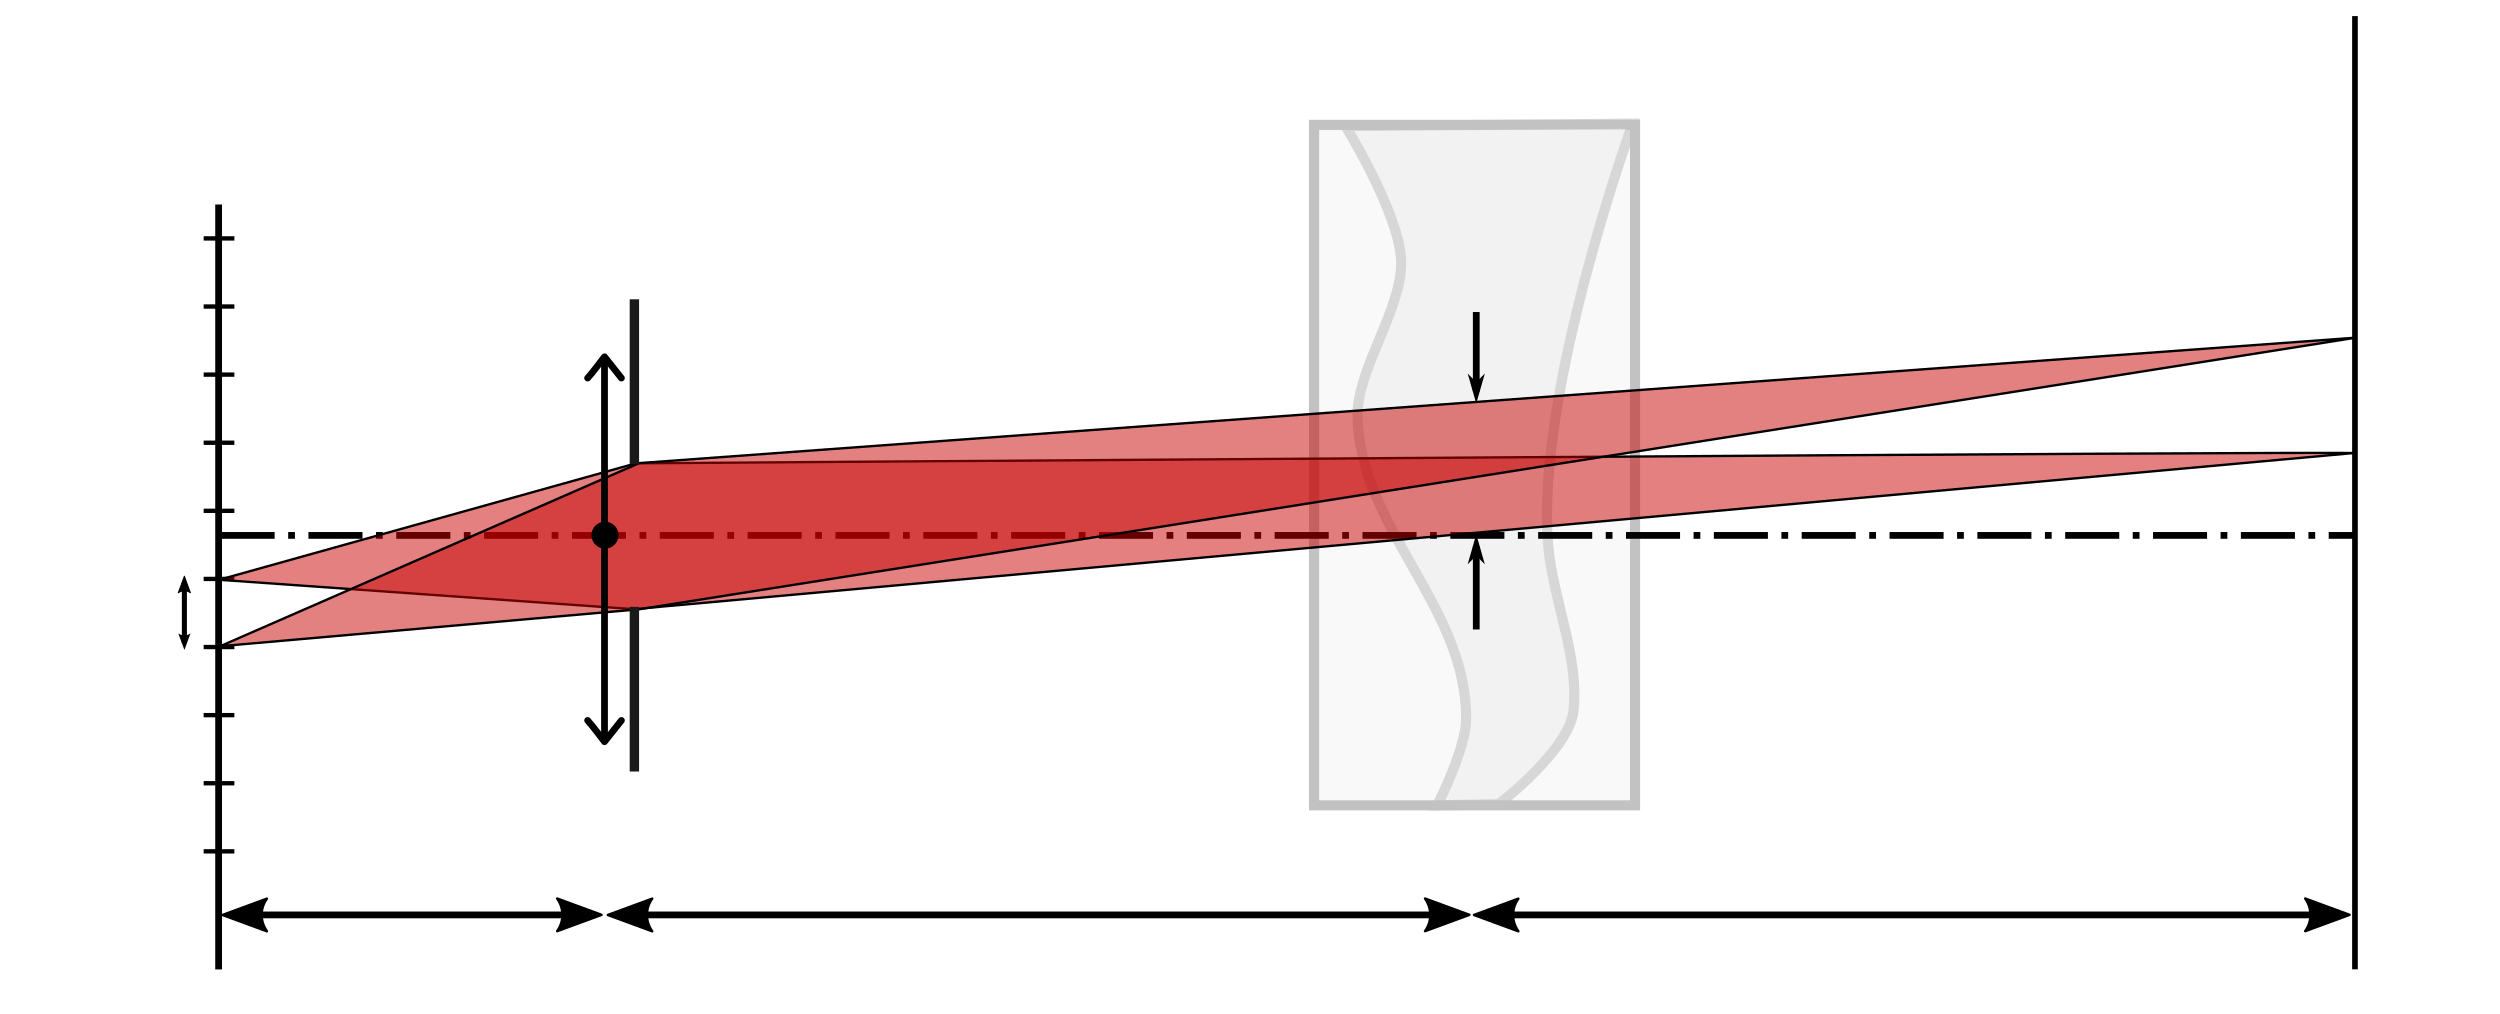
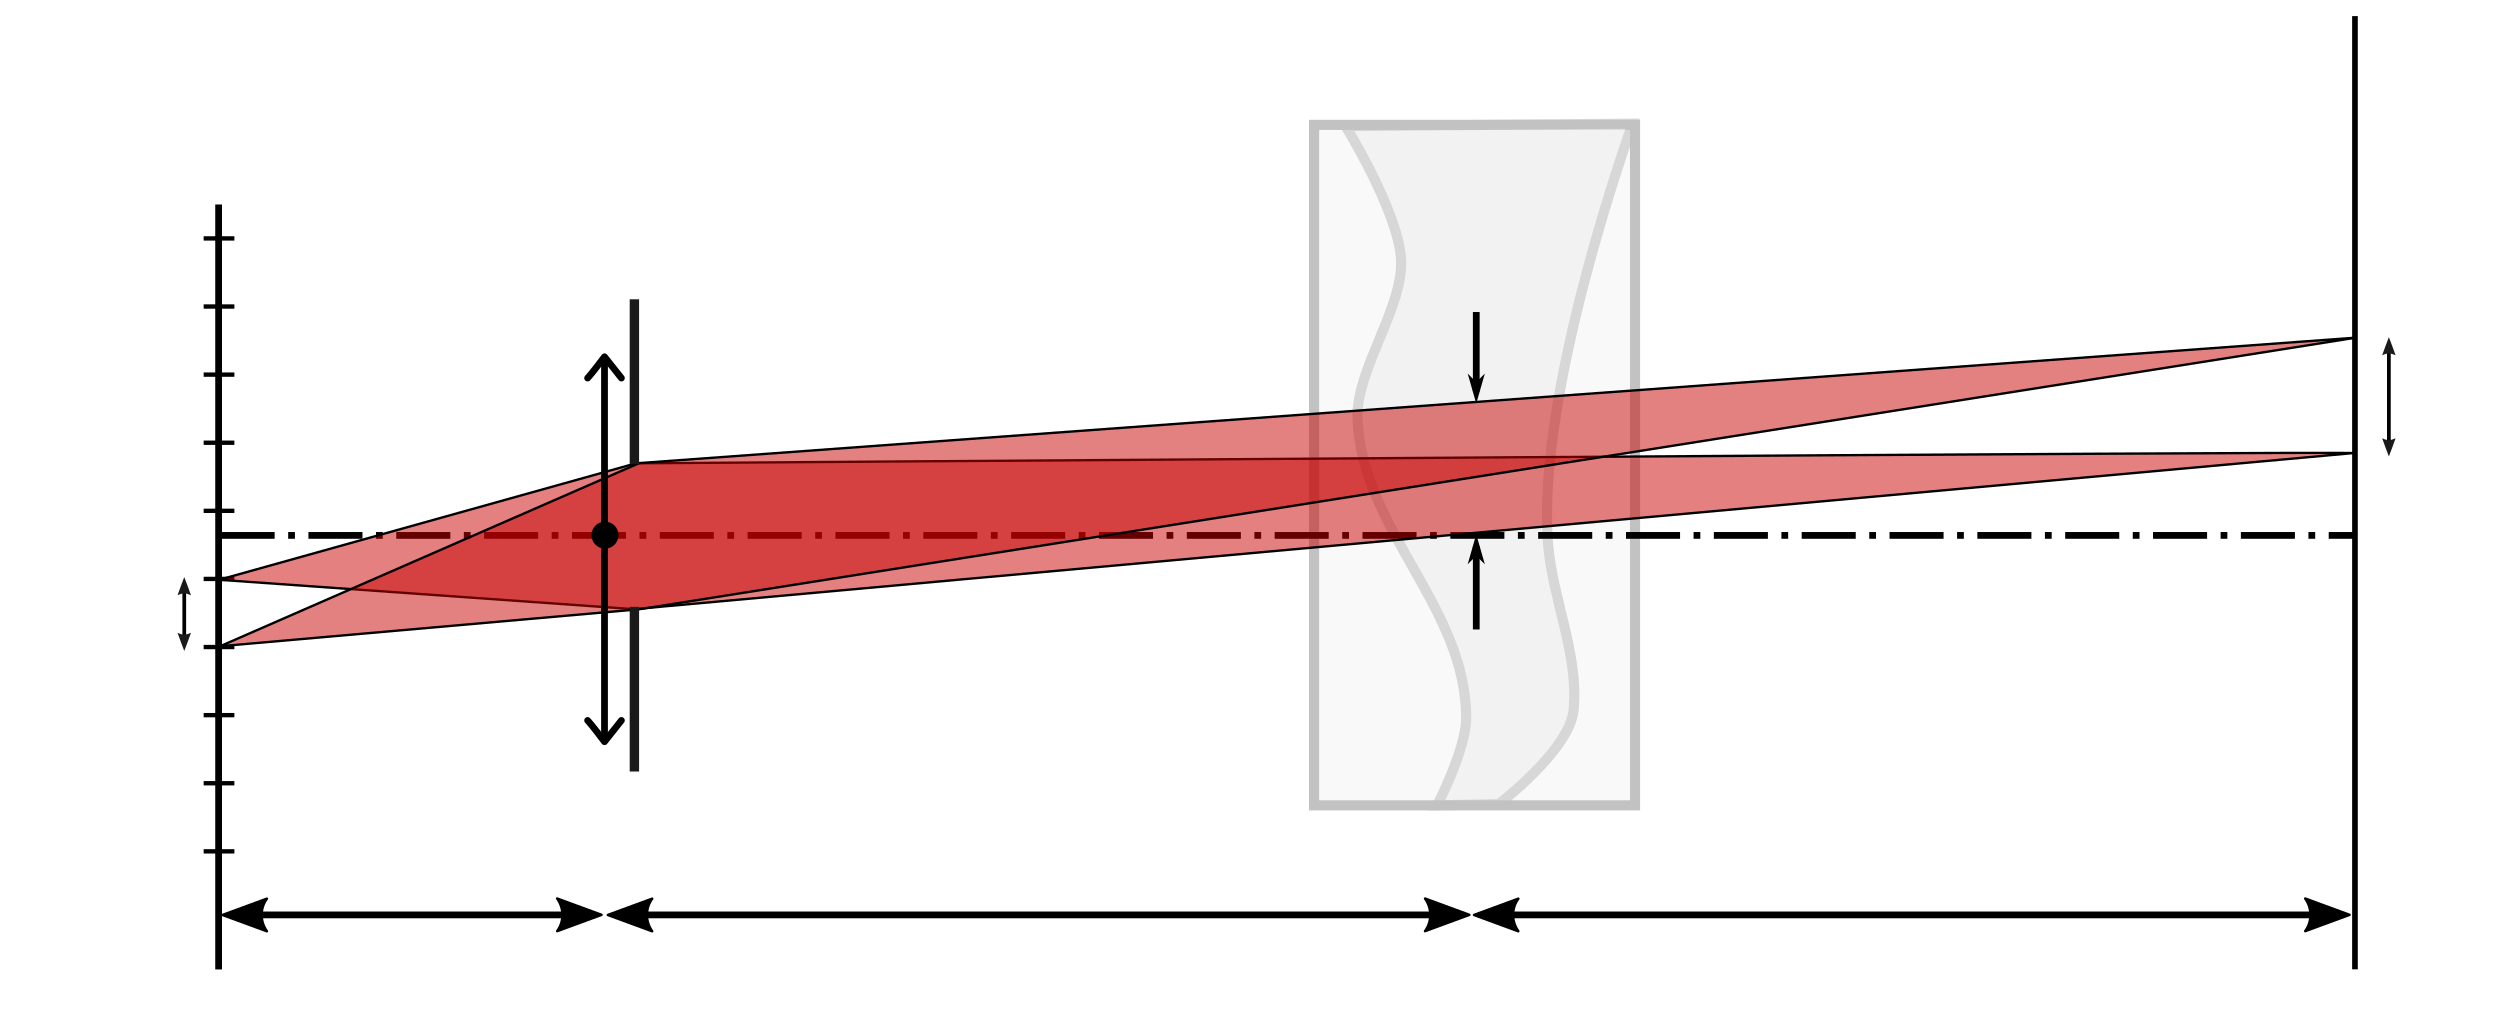
<svg xmlns="http://www.w3.org/2000/svg" width="740" height="300" id="svg2" version="1.1">
  <defs id="defs4">
    <marker orient="auto" refY="0" refX="0" id="Arrow2Send" style="overflow:visible">
      <path id="path4338" style="font-size:12px;fill-rule:evenodd;stroke-width:0.625;stroke-linejoin:round" d="M 8.719,4.034 -2.207,0.016 8.719,-4.002 c -1.745,2.372 -1.735,5.617 -6e-7,8.035 z" transform="matrix(-0.3,0,0,-0.3,0.69,0)" />
    </marker>
    <marker orient="auto" refY="0" refX="0" id="Arrow1Send" style="overflow:visible">
      <path id="path4320" d="M 0,0 5,-5 -12.5,0 5,5 0,0 z" style="fill-rule:evenodd;stroke:#000000;stroke-width:1pt;marker-start:none" transform="matrix(-0.2,0,0,-0.2,-1.2,0)" />
    </marker>
    <marker orient="auto" refY="0" refX="0" id="Arrow1Sstart" style="overflow:visible">
      <path id="path4317" d="M 0,0 5,-5 -12.5,0 5,5 0,0 z" style="fill-rule:evenodd;stroke:#000000;stroke-width:1pt;marker-start:none" transform="matrix(0.2,0,0,0.2,1.2,0)" />
    </marker>
    <marker style="overflow:visible" id="marker6099-2" refX="0" refY="0" orient="auto">
      <path transform="scale(-0.6,-0.6)" d="M 8.719,4.034 -2.207,0.016 8.719,-4.002 c -1.745,2.372 -1.735,5.617 -6e-7,8.035 z" style="fill:#000000;fill-opacity:1;fill-rule:evenodd;stroke:#000000;stroke-width:0.625;stroke-linejoin:round;stroke-opacity:1" id="path6101-3" />
    </marker>
    <marker style="overflow:visible" id="Arrow2Mstart-9" refX="0" refY="0" orient="auto">
      <path transform="scale(0.6,0.6)" d="M 8.719,4.034 -2.207,0.016 8.719,-4.002 c -1.745,2.372 -1.735,5.617 -6e-7,8.035 z" style="fill:#000000;fill-opacity:1;fill-rule:evenodd;stroke:#000000;stroke-width:0.625;stroke-linejoin:round;stroke-opacity:1" id="path4371-5" />
    </marker>
    <marker style="overflow:visible" id="marker6099-4" refX="0" refY="0" orient="auto">
      <path transform="scale(-0.6,-0.6)" d="M 8.719,4.034 -2.207,0.016 8.719,-4.002 c -1.745,2.372 -1.735,5.617 -6e-7,8.035 z" style="fill:#000000;fill-opacity:1;fill-rule:evenodd;stroke:#000000;stroke-width:0.625;stroke-linejoin:round;stroke-opacity:1" id="path6101-6" />
    </marker>
    <marker style="overflow:visible" id="Arrow2Mstart-3" refX="0" refY="0" orient="auto">
      <path transform="scale(0.6,0.6)" d="M 8.719,4.034 -2.207,0.016 8.719,-4.002 c -1.745,2.372 -1.735,5.617 -6e-7,8.035 z" style="fill:#000000;fill-opacity:1;fill-rule:evenodd;stroke:#000000;stroke-width:0.625;stroke-linejoin:round;stroke-opacity:1" id="path4371-0" />
    </marker>
    <marker style="overflow:visible" id="Arrow2Mend" refX="0" refY="0" orient="auto">
      <path transform="scale(-0.6,-0.6)" d="M 8.719,4.034 -2.207,0.016 8.719,-4.002 c -1.745,2.372 -1.735,5.617 -6e-7,8.035 z" style="fill:#ff0000;fill-opacity:1;fill-rule:evenodd;stroke:#ff0000;stroke-width:0.625;stroke-linejoin:round;stroke-opacity:1" id="path4374" />
    </marker>
    <marker style="overflow:visible" id="TriangleOutM" refX="0" refY="0" orient="auto">
      <path transform="scale(0.4,0.4)" style="fill:#ff0000;fill-opacity:1;fill-rule:evenodd;stroke:#ff0000;stroke-width:1pt;stroke-opacity:1" d="m 5.77,0 -8.65,5 0,-10 8.65,5 z" id="path4492" />
    </marker>
    <marker style="overflow:visible" id="Arrow2Lstart" refX="0" refY="0" orient="auto">
      <path transform="matrix(1.1,0,0,1.1,1.1,0)" d="M 8.719,4.034 -2.207,0.016 8.719,-4.002 c -1.745,2.372 -1.735,5.617 -6e-7,8.035 z" style="fill:#000000;fill-opacity:1;fill-rule:evenodd;stroke:#000000;stroke-width:0.625;stroke-linejoin:round;stroke-opacity:1" id="path4365" />
    </marker>
    <marker orient="auto" refY="0" refX="0" id="marker5809" style="overflow:visible">
      <path id="path5811" style="fill:#000000;fill-opacity:1;fill-rule:evenodd;stroke:#000000;stroke-width:0.625;stroke-linejoin:round;stroke-opacity:1" d="M 8.719,4.034 -2.207,0.016 8.719,-4.002 c -1.745,2.372 -1.735,5.617 -6e-7,8.035 z" transform="matrix(-1.1,0,0,-1.1,-1.1,0)" />
    </marker>
    <marker style="overflow:visible" id="marker5855" refX="0" refY="0" orient="auto">
      <path transform="scale(-0.6,-0.6)" d="M 8.719,4.034 -2.207,0.016 8.719,-4.002 c -1.745,2.372 -1.735,5.617 -6e-7,8.035 z" style="fill:#000000;fill-opacity:1;fill-rule:evenodd;stroke:#000000;stroke-width:0.625;stroke-linejoin:round;stroke-opacity:1" id="path5857" />
    </marker>
    <marker style="overflow:visible" id="marker5907" refX="0" refY="0" orient="auto">
      <path transform="scale(0.4,0.4)" style="fill:#000000;fill-opacity:1;fill-rule:evenodd;stroke:#000000;stroke-width:1pt;stroke-opacity:1" d="m 5.77,0 -8.65,5 0,-10 8.65,5 z" id="path5909" />
    </marker>
    <marker style="overflow:visible" id="Arrow2Mstart" refX="0" refY="0" orient="auto">
      <path transform="scale(0.6,0.6)" d="M 8.719,4.034 -2.207,0.016 8.719,-4.002 c -1.745,2.372 -1.735,5.617 -6e-7,8.035 z" style="fill:#000000;fill-opacity:1;fill-rule:evenodd;stroke:#000000;stroke-width:0.625;stroke-linejoin:round;stroke-opacity:1" id="path4371" />
    </marker>
    <marker style="overflow:visible" id="marker6099" refX="0" refY="0" orient="auto">
      <path transform="scale(-0.6,-0.6)" d="M 8.719,4.034 -2.207,0.016 8.719,-4.002 c -1.745,2.372 -1.735,5.617 -6e-7,8.035 z" style="fill:#000000;fill-opacity:1;fill-rule:evenodd;stroke:#000000;stroke-width:0.625;stroke-linejoin:round;stroke-opacity:1" id="path6101" />
    </marker>
    <marker style="overflow:visible" id="marker8138" refX="0" refY="0" orient="auto">
      <path transform="scale(0.6,0.6)" d="M 8.719,4.034 -2.207,0.016 8.719,-4.002 c -1.745,2.372 -1.735,5.617 -6e-7,8.035 z" style="fill:#000000;fill-opacity:1;fill-rule:evenodd;stroke:#000000;stroke-width:0.625;stroke-linejoin:round;stroke-opacity:1" id="path8140" />
    </marker>
    <marker style="overflow:visible" id="marker8232" refX="0" refY="0" orient="auto">
      <path transform="scale(-0.6,-0.6)" d="M 8.719,4.034 -2.207,0.016 8.719,-4.002 c -1.745,2.372 -1.735,5.617 -6e-7,8.035 z" style="fill:#000000;fill-opacity:1;fill-rule:evenodd;stroke:#000000;stroke-width:0.625;stroke-linejoin:round;stroke-opacity:1" id="path8234" />
    </marker>
    <marker style="overflow:visible" id="Arrow2Sstart" refX="0" refY="0" orient="auto">
      <path transform="matrix(0.3,0,0,0.3,-0.69,0)" d="M 8.719,4.034 -2.207,0.016 8.719,-4.002 c -1.745,2.372 -1.735,5.617 -6e-7,8.035 z" style="fill:#000000;fill-opacity:1;fill-rule:evenodd;stroke:#000000;stroke-width:0.625;stroke-linejoin:round;stroke-opacity:1" id="path4377" />
    </marker>
    <marker style="overflow:visible" id="Arrow2Mstart-2" refX="0" refY="0" orient="auto">
      <path transform="scale(0.6,0.6)" d="M 8.719,4.034 -2.207,0.016 8.719,-4.002 c -1.745,2.372 -1.735,5.617 -6e-7,8.035 z" style="fill:#000000;fill-opacity:1;fill-rule:evenodd;stroke:#000000;stroke-width:0.625;stroke-linejoin:round;stroke-opacity:1" id="path4371-4" />
    </marker>
    <marker style="overflow:visible" id="marker6099-0" refX="0" refY="0" orient="auto">
      <path transform="scale(-0.6,-0.6)" d="M 8.719,4.034 -2.207,0.016 8.719,-4.002 c -1.745,2.372 -1.735,5.617 -6e-7,8.035 z" style="fill:#000000;fill-opacity:1;fill-rule:evenodd;stroke:#000000;stroke-width:0.625;stroke-linejoin:round;stroke-opacity:1" id="path6101-66" />
    </marker>
    <marker orient="auto" refY="0" refX="0" id="Arrow1Sstart-1" style="overflow:visible">
      <path id="path4317-7" d="M 0,0 5,-5 -12.5,0 5,5 0,0 z" style="fill-rule:evenodd;stroke:#000000;stroke-width:1pt;marker-start:none" transform="matrix(0.2,0,0,0.2,1.2,0)" />
    </marker>
  </defs>
  <g id="layer1" transform="translate(0,-752.3622)">
    <g id="g3297" style="opacity:0.24" transform="translate(-8,22)">
      <rect y="767.32" x="396.972" height="201.429" width="95" id="rect4189" style="fill:#e6e6e6;stroke:#000000;stroke-width:3;stroke-miterlimit:4;stroke-opacity:1;stroke-dasharray:none;stroke-dashoffset:0" />
      <path id="path4187" d="m 406.258,767.673 c 0,0 15.386,24.938 16.429,39.009 1.064,14.359 -13.262,32.81 -12.857,47.203 0.93,33.095 32.425,56.221 32.143,89.328 -0.076,8.977 -8.571,25.533 -8.571,25.533 l 18.214,-0.355 c 0,0 20.875,-15.918 22.143,-27.661 1.728,-16 -6.134,-32.943 -7.5,-48.979 -3.853,-45.231 25,-124.788 25,-124.788 z" style="opacity:0.623;fill:#b3b3b3;fill-rule:evenodd;stroke:#000000;stroke-width:3;stroke-linecap:butt;stroke-linejoin:miter;stroke-miterlimit:4;stroke-opacity:1;stroke-dasharray:none" />
    </g>
    <path style="fill:none;stroke:#000000;stroke-width:2;stroke-linecap:butt;stroke-linejoin:miter;stroke-miterlimit:4;stroke-opacity:1;stroke-dasharray:16, 4, 2, 4;stroke-dashoffset:0" d="m 65.298,910.842 632.335,0" id="path4165" />
    <path style="fill:none;stroke:#000000;stroke-width:2;stroke-linecap:butt;stroke-linejoin:miter;stroke-miterlimit:4;stroke-opacity:1;stroke-dasharray:none" d="m 64.711,812.891 0,226.428" id="path4167" />
    <path style="fill:none;stroke:#000000;stroke-width:1.671;stroke-linecap:butt;stroke-linejoin:miter;stroke-miterlimit:4;stroke-opacity:1;stroke-dasharray:none" d="m 697.069,757.128 0,282.15" id="path4171" />
    <path style="fill:none;stroke:#000000;stroke-width:2;stroke-linecap:butt;stroke-linejoin:miter;stroke-miterlimit:4;stroke-opacity:1;stroke-dasharray:none;marker-start:url(#Arrow2Mstart);marker-end:url(#marker6099)" d="m 438.963,1023.174 253.849,0" id="path4173" />
    <flowRoot xml:space="preserve" id="flowRoot4191-3" style="font-size:40px;font-style:normal;font-weight:normal;line-height:125%;letter-spacing:0px;word-spacing:0px;fill:#000000;fill-opacity:1;stroke:none;font-family:sans-serif" transform="translate(116.031,422.055)">
      <flowRegion id="flowRegion4193-1">
        <rect id="rect4195-3" width="40.406" height="52.528" x="1.01" y="599.814" />
      </flowRegion>
      <flowPara id="flowPara4197-1" style="font-size:25px">z</flowPara>
    </flowRoot>
    <flowRoot xml:space="preserve" id="flowRoot4191-4" style="font-size:40px;font-style:normal;font-weight:normal;line-height:125%;letter-spacing:0px;word-spacing:0px;fill:#000000;fill-opacity:1;stroke:none;font-family:sans-serif" transform="translate(287.0054,423.3096)">
      <flowRegion id="flowRegion4193-6">
        <rect id="rect4195-7" width="123.239" height="48.487" x="1.01" y="599.814" />
      </flowRegion>
      <flowPara id="flowPara4197-4" style="font-size:25px">m</flowPara>
    </flowRoot>
    <flowRoot xml:space="preserve" id="flowRoot4191-0" style="font-size:40px;font-style:normal;font-weight:normal;line-height:125%;letter-spacing:0px;word-spacing:0px;fill:#000000;fill-opacity:1;stroke:none;font-family:sans-serif" transform="translate(551.0336,422.8249)">
      <flowRegion id="flowRegion4193-8">
        <rect id="rect4195-39" width="40.406" height="52.528" x="1.01" y="599.814" />
      </flowRegion>
      <flowPara id="flowPara4197-46" style="font-size:25px">l</flowPara>
    </flowRoot>
    <flowRoot xml:space="preserve" id="flowRoot4191-9-1" style="font-size:40px;font-style:normal;font-weight:normal;line-height:125%;letter-spacing:0px;word-spacing:0px;fill:#000000;fill-opacity:1;stroke:none;font-family:sans-serif" transform="translate(149.6895,268.4246)">
      <flowRegion id="flowRegion4193-3-8">
        <rect id="rect4195-78-0" width="40.406" height="52.528" x="1.01" y="599.814" />
      </flowRegion>
      <flowPara id="flowPara4197-05-2" style="font-size:25px">O</flowPara>
    </flowRoot>
    <path style="fill:none;stroke:#000000;stroke-width:2;stroke-linecap:butt;stroke-linejoin:miter;stroke-miterlimit:4;stroke-opacity:1;stroke-dasharray:none;marker-start:url(#Arrow2Mstart-3);marker-end:url(#marker6099-4)" d="m 182.58,1023.174 249.699,0" id="path4173-5" />
    <path style="fill:none;stroke:#000000;stroke-width:2;stroke-linecap:butt;stroke-linejoin:miter;stroke-miterlimit:4;stroke-opacity:1;stroke-dasharray:none;marker-start:url(#Arrow2Mstart-9);marker-end:url(#marker6099-2)" d="m 68.536,1023.174 106.86,0" id="path4173-2" />
    <path style="fill:none;stroke:#000000;stroke-width:2;stroke-linecap:round;stroke-linejoin:round;stroke-miterlimit:4;stroke-opacity:1;stroke-dasharray:none" d="m 173.935,864.269 c 1.01,-1.01 5,-6.298 5,-6.298 l 5,6.298" id="path8478" />
    <path style="fill:none;stroke:#000000;stroke-width:2;stroke-linecap:round;stroke-linejoin:round;stroke-miterlimit:4;stroke-opacity:1;stroke-dasharray:none" d="m 173.935,965.613 c 1.01,1.01 5,6.298 5,6.298 l 5,-6.298" id="path8478-2" />
-     <flowRoot xml:space="preserve" id="flowRoot4191-9-4" style="font-size:40px;font-style:normal;font-weight:normal;line-height:125%;letter-spacing:0px;word-spacing:0px;fill:#000000;fill-opacity:1;stroke:none;font-family:sans-serif" transform="matrix(0,-1,1,0,98.52251,960.9859)">
+     <flowRoot xml:space="preserve" id="flowRoot4191-9-4" style="font-size:40px;font-style:normal;font-weight:normal;line-height:125%;letter-spacing:0px;word-spacing:0px;fill:#000000;fill-opacity:1;stroke:none;font-family:sans-serif" transform="matrix(0,-1,1,0,98.52251,1029.557)">
      <flowRegion id="flowRegion4193-3-5">
        <rect id="rect4195-78-2" width="156.069" height="37.123" x="1.01" y="599.814" />
      </flowRegion>
      <flowPara id="flowPara4197-05-21" style="font-size:25px">mouchetis</flowPara>
    </flowRoot>
    <flowRoot xml:space="preserve" id="flowRoot4191-9-3" style="font-size:40px;font-style:normal;font-weight:normal;line-height:125%;letter-spacing:0px;word-spacing:0px;fill:#000000;fill-opacity:1;stroke:none;font-family:sans-serif" transform="translate(80.88267,178.7985)">
      <flowRegion id="flowRegion4193-3-83">
        <rect id="rect4195-78-4" width="106.066" height="29.294" x="1.01" y="599.814" />
      </flowRegion>
      <flowPara id="flowPara4197-05-7" style="font-size:25px">Caméra</flowPara>
    </flowRoot>
    <path style="fill:none;stroke:#000000;stroke-width:1.289;stroke-linecap:butt;stroke-linejoin:miter;stroke-miterlimit:4;stroke-opacity:1;stroke-dasharray:none" d="m 60.281,943.886 9.092,0" id="path4182" />
    <path style="fill:none;stroke:#000000;stroke-width:1.289;stroke-linecap:butt;stroke-linejoin:miter;stroke-miterlimit:4;stroke-opacity:1;stroke-dasharray:none" d="m 60.281,964.045 9.092,0" id="path4182-1" />
    <path style="fill:none;stroke:#000000;stroke-width:1.289;stroke-linecap:butt;stroke-linejoin:miter;stroke-miterlimit:4;stroke-opacity:1;stroke-dasharray:none" d="m 60.281,984.203 9.092,0" id="path4182-15" />
    <path style="fill:none;stroke:#000000;stroke-width:1.289;stroke-linecap:butt;stroke-linejoin:miter;stroke-miterlimit:4;stroke-opacity:1;stroke-dasharray:none" d="m 60.281,1004.362 9.092,0" id="path4182-3" />
    <path style="fill:none;stroke:#000000;stroke-width:1.289;stroke-linecap:butt;stroke-linejoin:miter;stroke-miterlimit:4;stroke-opacity:1;stroke-dasharray:none" d="m 60.281,923.727 9.092,0" id="path4182-0" />
    <path style="fill:none;stroke:#000000;stroke-width:1.289;stroke-linecap:butt;stroke-linejoin:miter;stroke-miterlimit:4;stroke-opacity:1;stroke-dasharray:none" d="m 60.281,903.569 9.092,0" id="path4182-9" />
    <path style="fill:none;stroke:#000000;stroke-width:1.289;stroke-linecap:butt;stroke-linejoin:miter;stroke-miterlimit:4;stroke-opacity:1;stroke-dasharray:none" d="m 60.281,883.41 9.092,0" id="path4182-07" />
    <path style="fill:none;stroke:#000000;stroke-width:1.289;stroke-linecap:butt;stroke-linejoin:miter;stroke-miterlimit:4;stroke-opacity:1;stroke-dasharray:none" d="m 60.281,863.251 9.092,0" id="path4182-2" />
    <path style="fill:none;stroke:#000000;stroke-width:1.289;stroke-linecap:butt;stroke-linejoin:miter;stroke-miterlimit:4;stroke-opacity:1;stroke-dasharray:none" d="m 60.281,843.092 9.092,0" id="path4182-5" />
    <path style="fill:none;stroke:#000000;stroke-width:1.289;stroke-linecap:butt;stroke-linejoin:miter;stroke-miterlimit:4;stroke-opacity:1;stroke-dasharray:none" d="m 60.281,822.934 9.092,0" id="path4182-99" />
    <path style="fill:#c90000;fill-opacity:0.498;stroke:#000000;stroke-width:0.7;stroke-linecap:butt;stroke-linejoin:miter;stroke-miterlimit:4;stroke-opacity:1;stroke-dasharray:none" d="M 64.857,923.976 188.222,889.504 c 0,0 515.921,-3.714 508.064,-2.999 -7.857,0.714 -508.701,46.176 -508.701,46.176 z" id="path4278" />
    <path style="fill:#c80000;fill-opacity:0.498;stroke:#000000;stroke-width:0.7;stroke-linecap:butt;stroke-linejoin:miter;stroke-miterlimit:4;stroke-opacity:1;stroke-dasharray:none" d="M 65.15,943.648 189.223,889.434 697.396,852.304 189.187,932.705 z" id="path4298" />
    <rect style="fill:#1a1a1a;stroke-width:2;stroke-miterlimit:4;stroke-dasharray:none" id="rect4258" width="2.778" height="48.74" x="186.391" y="931.992" />
    <rect style="fill:#1a1a1a;stroke-width:2;stroke-miterlimit:4;stroke-dasharray:none" id="rect4258-0" width="2.778" height="48.74" x="186.391" y="840.952" />
    <circle d="m 194.674,887.153 c 0,2.209 -1.791,4 -4,4 -2.209,0 -4,-1.791 -4,-4 0,-2.209 1.791,-4 4,-4 2.209,0 4,1.791 4,4 z" style="fill:#000000;stroke:none" id="path8495" cx="190.674" cy="887.153" r="4" transform="translate(-11.59793,23.61204)" />
    <path style="fill:none;stroke:#000000;stroke-width:2;stroke-linecap:butt;stroke-linejoin:miter;stroke-miterlimit:4;stroke-opacity:1;stroke-dasharray:none" d="m 178.935,858.605 0,112.143" id="path4169" />
    <path style="fill:none;stroke:#000000;stroke-width:2;stroke-linecap:butt;stroke-linejoin:miter;stroke-miterlimit:4;stroke-opacity:1;stroke-dasharray:none;marker-start:url(#Arrow1Sstart)" d="m 436.972,868.25 0,-23.527" id="path4173-26" />
    <path style="fill:none;stroke:#000000;stroke-width:2;stroke-linecap:butt;stroke-linejoin:miter;stroke-miterlimit:4;stroke-opacity:1;stroke-dasharray:none;marker-start:url(#Arrow1Sstart)" d="m 436.972,914.074 0,24.61" id="path4173-26-4" />
-     <flowRoot xml:space="preserve" id="flowRoot4191-4-9" style="font-size:40px;font-style:normal;font-weight:normal;line-height:125%;letter-spacing:0px;word-spacing:0px;fill:#000000;fill-opacity:1;stroke:none;font-family:sans-serif" transform="translate(440.5556,247.5522)">
+     <flowRoot xml:space="preserve" id="flowRoot4191-4-9" style="font-size:40px;font-style:normal;font-weight:normal;line-height:125%;letter-spacing:0px;word-spacing:0px;fill:#000000;fill-opacity:1;stroke:none;font-family:sans-serif" transform="translate(441.3132,232.1474)">
      <flowRegion id="flowRegion4193-6-5">
        <rect id="rect4195-7-8" width="123.239" height="48.487" x="1.01" y="599.814" />
      </flowRegion>
-       <flowPara id="flowPara4197-4-8" style="font-size:25px">
-         <flowSpan style="font-size:65.001%;baseline-shift:sub" id="flowSpan4339-8">δ</flowSpan>
-       </flowPara>
+       <flowPara id="flowPara4197-4-8" style="font-size:20px;baseline-shift:sub">δ</flowPara>
    </flowRoot>
    <flowRoot xml:space="preserve" id="flowRoot4191-4-9-1" style="font-size:40px;font-style:normal;font-weight:normal;line-height:125%;letter-spacing:0px;word-spacing:0px;fill:#000000;fill-opacity:1;stroke:none;font-family:sans-serif" transform="translate(6.733081,315.8259)">
      <flowRegion id="flowRegion4193-6-5-6">
        <rect id="rect4195-7-8-1" width="123.239" height="48.487" x="1.01" y="599.814" />
      </flowRegion>
      <flowPara id="flowPara4197-4-8-5" style="font-size:25px">pix<flowSpan style="font-size:65.001%;baseline-shift:sub" id="flowSpan4339-8-4" />
      </flowPara>
    </flowRoot>
-     <path style="fill:none;stroke:#000000;stroke-width:1.5;stroke-linecap:butt;stroke-linejoin:miter;stroke-miterlimit:4;stroke-opacity:1;stroke-dasharray:none;marker-start:url(#Arrow2Sstart);marker-end:url(#Arrow2Send)" d="m 54.576,924.943 0,17.789" id="path9374" />
+     <g id="g19426">
+       <path id="path9374" d="m 54.541,924.943 0,17.789" style="fill:none;stroke:#000000;stroke-width:1.1;stroke-linecap:butt;stroke-linejoin:miter;stroke-miterlimit:4;stroke-opacity:1;stroke-dasharray:none;marker-start:none;marker-end:none" />
+       <path id="path18722-3" d="m 53.532,925.842 c -0.537,1.464 -0.976,2.681 -0.976,2.705 2.69e-4,0.024 0.156,-0.035 0.346,-0.131 0.492,-0.249 1.038,-0.373 1.635,-0.373 0.617,0 0.967,0.078 1.552,0.344 0.24,0.109 0.437,0.18 0.437,0.157 0.003,-0.081 -1.952,-5.363 -1.985,-5.363 -0.018,0 -0.473,1.197 -1.01,2.661 z" style="fill:#1a1a1a;fill-opacity:1;stroke:none" />
+       <path id="path18722-3-2" d="m 53.532,942.387 c -0.537,-1.464 -0.976,-2.681 -0.976,-2.705 2.69e-4,-0.024 0.156,0.035 0.346,0.131 0.492,0.249 1.038,0.373 1.635,0.373 0.617,0 0.967,-0.078 1.552,-0.344 0.24,-0.109 0.437,-0.18 0.437,-0.157 0.003,0.081 -1.952,5.363 -1.985,5.363 -0.018,0 -0.473,-1.197 -1.01,-2.661 z" style="fill:#1a1a1a;fill-opacity:1;stroke:none" />
+     </g>
+     <g id="g19461">
+       <path id="path9374-1" d="m 707.107,853.914 0,31.458" style="fill:none;stroke:#000000;stroke-width:1.1;stroke-linecap:butt;stroke-linejoin:miter;stroke-miterlimit:4;stroke-opacity:1;stroke-dasharray:none;marker-start:none;marker-end:none" />
+       <path id="path18722-3-1" d="m 706.097,854.812 c -0.537,1.464 -0.976,2.681 -0.976,2.705 2.7e-4,0.024 0.156,-0.035 0.346,-0.131 0.492,-0.249 1.038,-0.373 1.635,-0.373 0.617,0 0.967,0.078 1.552,0.344 0.24,0.109 0.437,0.18 0.437,0.157 0.003,-0.081 -1.952,-5.363 -1.985,-5.363 -0.018,0 -0.473,1.197 -1.01,2.661 z" style="fill:#1a1a1a;fill-opacity:1;stroke:none" />
+       <path id="path18722-3-2-5" d="m 706.097,884.805 c -0.537,-1.464 -0.976,-2.681 -0.976,-2.705 2.7e-4,-0.024 0.156,0.035 0.346,0.131 0.492,0.249 1.038,0.373 1.635,0.373 0.617,0 0.967,-0.078 1.552,-0.344 0.24,-0.109 0.437,-0.18 0.437,-0.157 0.003,0.081 -1.952,5.363 -1.985,5.363 -0.018,0 -0.473,-1.197 -1.01,-2.661 z" style="fill:#1a1a1a;fill-opacity:1;stroke:none" />
+     </g>
+     <flowRoot xml:space="preserve" id="flowRoot4191-4-9-5" style="font-size:40px;font-style:normal;font-weight:normal;line-height:125%;letter-spacing:0px;word-spacing:0px;fill:#000000;fill-opacity:1;stroke:none;font-family:sans-serif" transform="translate(709.718,255.4401)">
+       <flowRegion id="flowRegion4193-6-5-4">
+         <rect id="rect4195-7-8-0" width="123.239" height="48.487" x="1.01" y="599.814" />
+       </flowRegion>
+       <flowPara id="flowPara4197-4-8-6" style="font-size:25px">
+         <flowSpan style="font-size:65.001%;baseline-shift:sub" id="flowSpan4339-8-8" />
+       </flowPara>
+     </flowRoot>
+     <flowRoot xml:space="preserve" id="flowRoot19499" style="font-size:10px;font-style:normal;font-weight:normal;line-height:125%;letter-spacing:0px;word-spacing:0px;fill:#000000;fill-opacity:1;stroke:none;font-family:Sans" transform="translate(-14.72951,753.0743)">
+       <flowRegion id="flowRegion19501">
+         <rect id="rect19503" width="28.979" height="37.576" x="725.357" y="101.786" />
+       </flowRegion>
+       <flowPara id="flowPara19505" style="font-size:20px">δ<flowSpan style="font-size:20px;baseline-shift:sub" id="flowSpan19507">b</flowSpan>
+       </flowPara>
+     </flowRoot>
  </g>
</svg>
